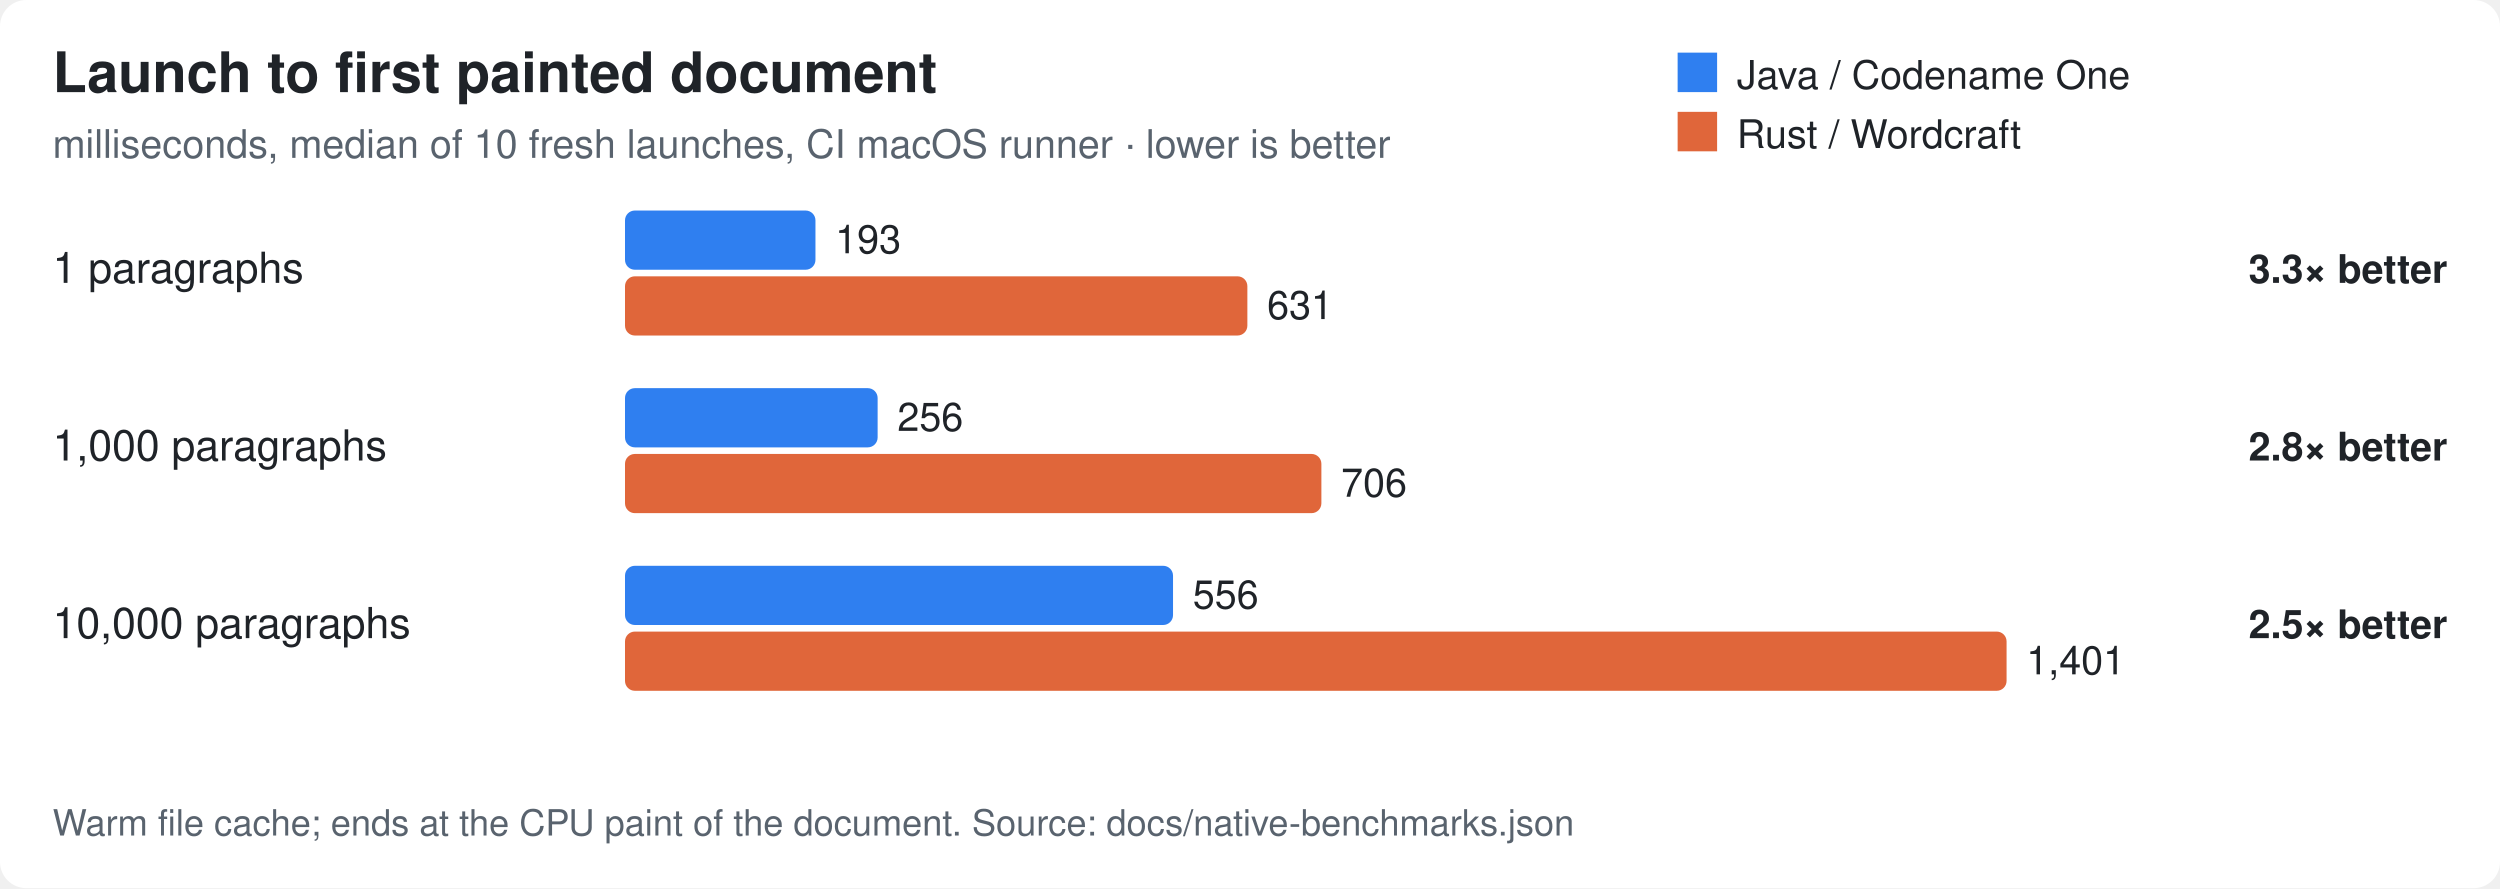
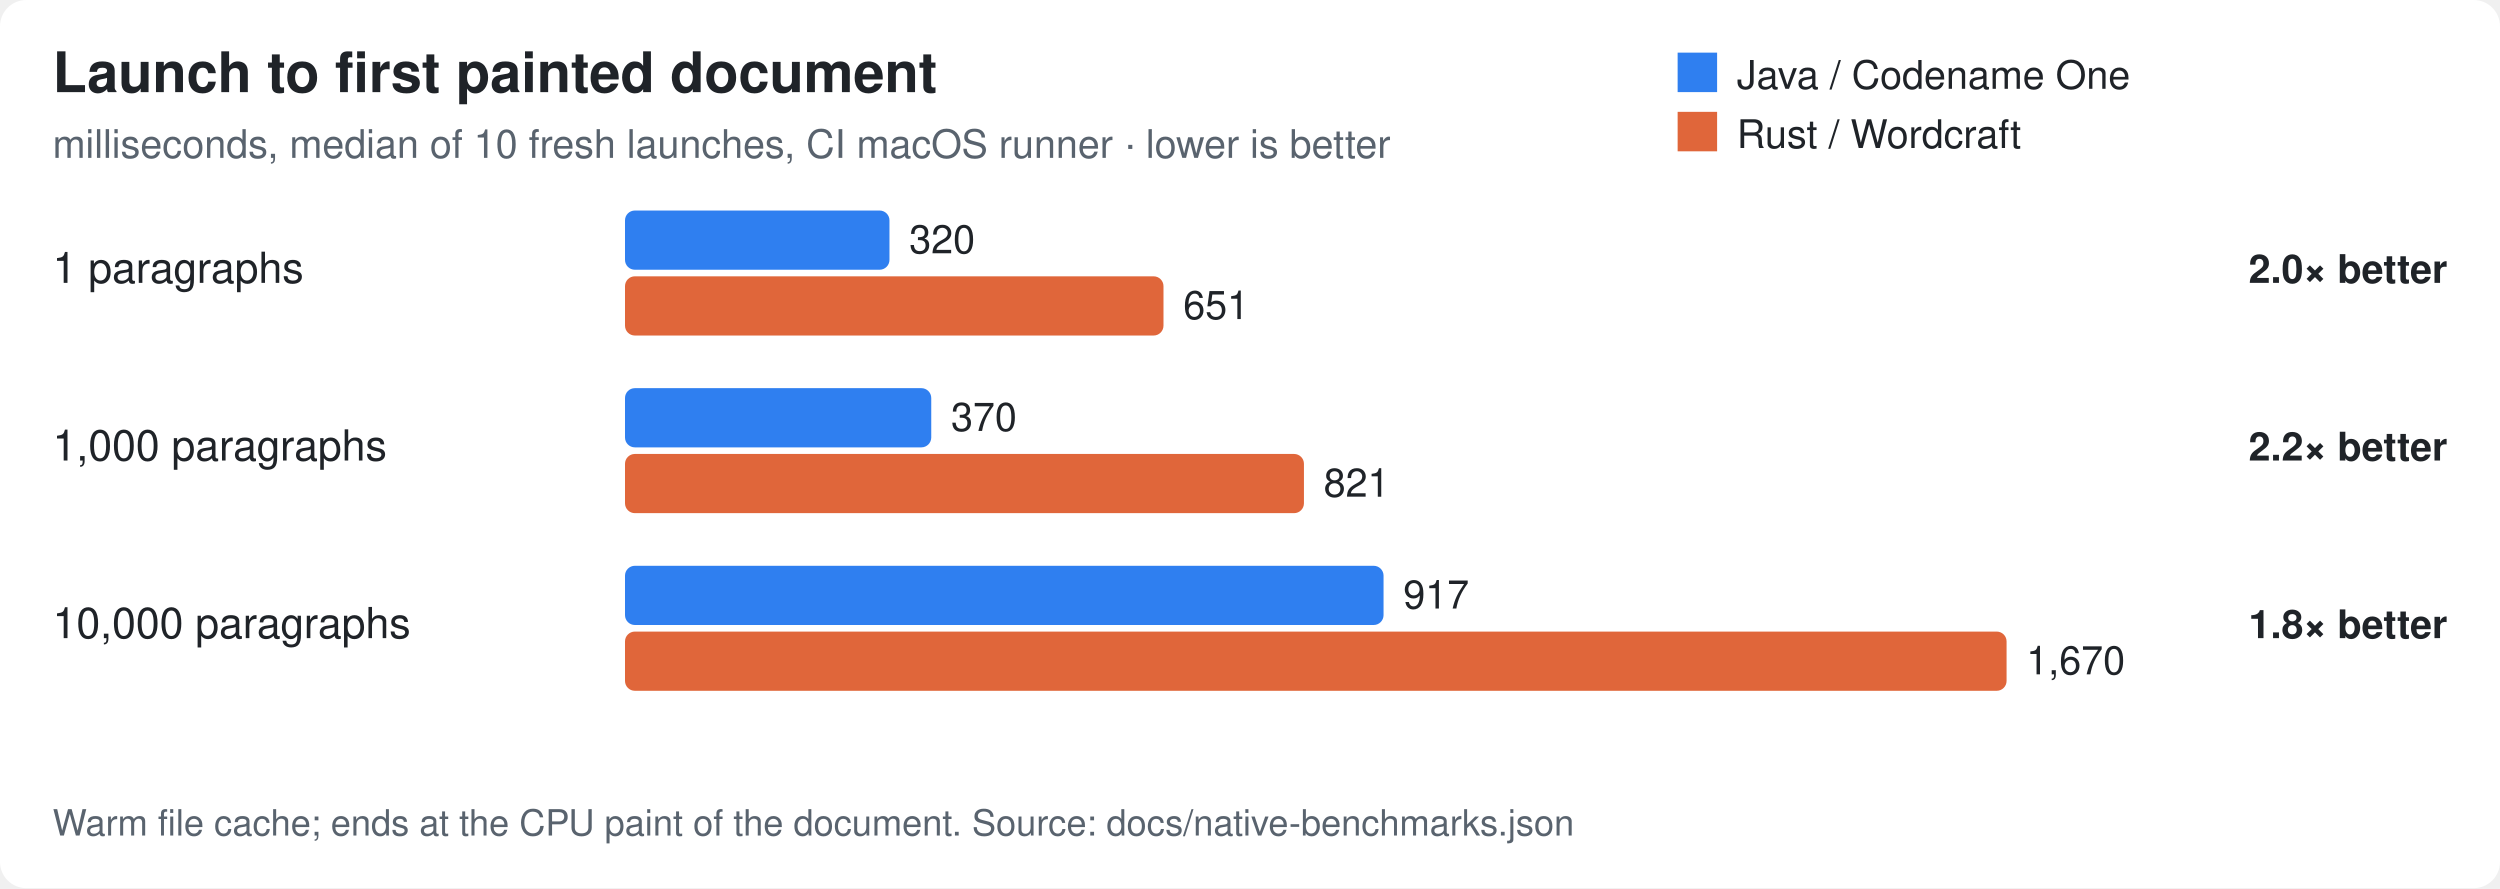
<svg xmlns="http://www.w3.org/2000/svg" width="760" height="270" viewBox="0 0 760 270" font-family="-apple-system,Segoe UI,Helvetica,Arial,sans-serif">
  <style>text{fill:#1f2328}.muted{fill:#59636e}rect.bg{fill:#ffffff}@media (prefers-color-scheme:dark){text{fill:#e6edf3}.muted{fill:#9198a1}rect.bg{fill:#0d1117}}</style>
  <rect class="bg" width="760" height="270" rx="8" />
  <text x="16" y="28" font-size="17" font-weight="600">Launch to first painted document</text>
  <text x="16" y="48" font-size="12" class="muted">milliseconds, median of 10 fresh launches, CI macOS runner · lower is better</text>
  <rect x="510" y="16" width="12" height="12" fill="#2f7ff0" />
  <text x="528" y="27" font-size="12">Java / Codename One</text>
  <rect x="510" y="34" width="12" height="12" fill="#e0663a" />
  <text x="528" y="45" font-size="12">Rust / Wordcraft</text>
  <text x="16" y="86" font-size="13">1 paragraphs</text>
-   <rect x="190" y="64" width="57.9" height="18" rx="3" fill="#2f7ff0" />
-   <text x="253.9" y="77" font-size="12">193</text>
-   <rect x="190" y="84" width="189.2" height="18" rx="3" fill="#e0663a" />
-   <text x="385.2" y="97" font-size="12">631</text>
-   <text x="744" y="86" font-size="12" font-weight="600" text-anchor="end" fill="#2f7ff0">3.3× better</text>
+   <rect x="190" y="64" width="80.4" height="18" rx="3" fill="#2f7ff0" />
+   <text x="276.4" y="77" font-size="12">320</text>
+   <rect x="190" y="84" width="163.7" height="18" rx="3" fill="#e0663a" />
+   <text x="359.7" y="97" font-size="12">651</text>
+   <text x="744" y="86" font-size="12" font-weight="600" text-anchor="end" fill="#2f7ff0">2.0× better</text>
  <text x="16" y="140" font-size="13">1,000 paragraphs</text>
-   <rect x="190" y="118" width="76.8" height="18" rx="3" fill="#2f7ff0" />
-   <text x="272.8" y="131" font-size="12">256</text>
-   <rect x="190" y="138" width="211.7" height="18" rx="3" fill="#e0663a" />
-   <text x="407.7" y="151" font-size="12">706</text>
-   <text x="744" y="140" font-size="12" font-weight="600" text-anchor="end" fill="#2f7ff0">2.8× better</text>
+   <rect x="190" y="118" width="93.1" height="18" rx="3" fill="#2f7ff0" />
+   <text x="289.1" y="131" font-size="12">370</text>
+   <rect x="190" y="138" width="206.4" height="18" rx="3" fill="#e0663a" />
+   <text x="402.4" y="151" font-size="12">821</text>
+   <text x="744" y="140" font-size="12" font-weight="600" text-anchor="end" fill="#2f7ff0">2.2× better</text>
  <text x="16" y="194" font-size="13">10,000 paragraphs</text>
-   <rect x="190" y="172" width="166.6" height="18" rx="3" fill="#2f7ff0" />
-   <text x="362.6" y="185" font-size="12">556</text>
+   <rect x="190" y="172" width="230.6" height="18" rx="3" fill="#2f7ff0" />
+   <text x="426.6" y="185" font-size="12">917</text>
  <rect x="190" y="192" width="420.0" height="18" rx="3" fill="#e0663a" />
-   <text x="616.0" y="205" font-size="12">1,401</text>
-   <text x="744" y="194" font-size="12" font-weight="600" text-anchor="end" fill="#2f7ff0">2.5× better</text>
+   <text x="616.0" y="205" font-size="12">1,670</text>
+   <text x="744" y="194" font-size="12" font-weight="600" text-anchor="end" fill="#2f7ff0">1.8× better</text>
  <text x="16" y="254" font-size="11" class="muted">Warm file cache; ends at the CPU paint of the document. Source: docs/native-benchmarks.json</text>
</svg>
